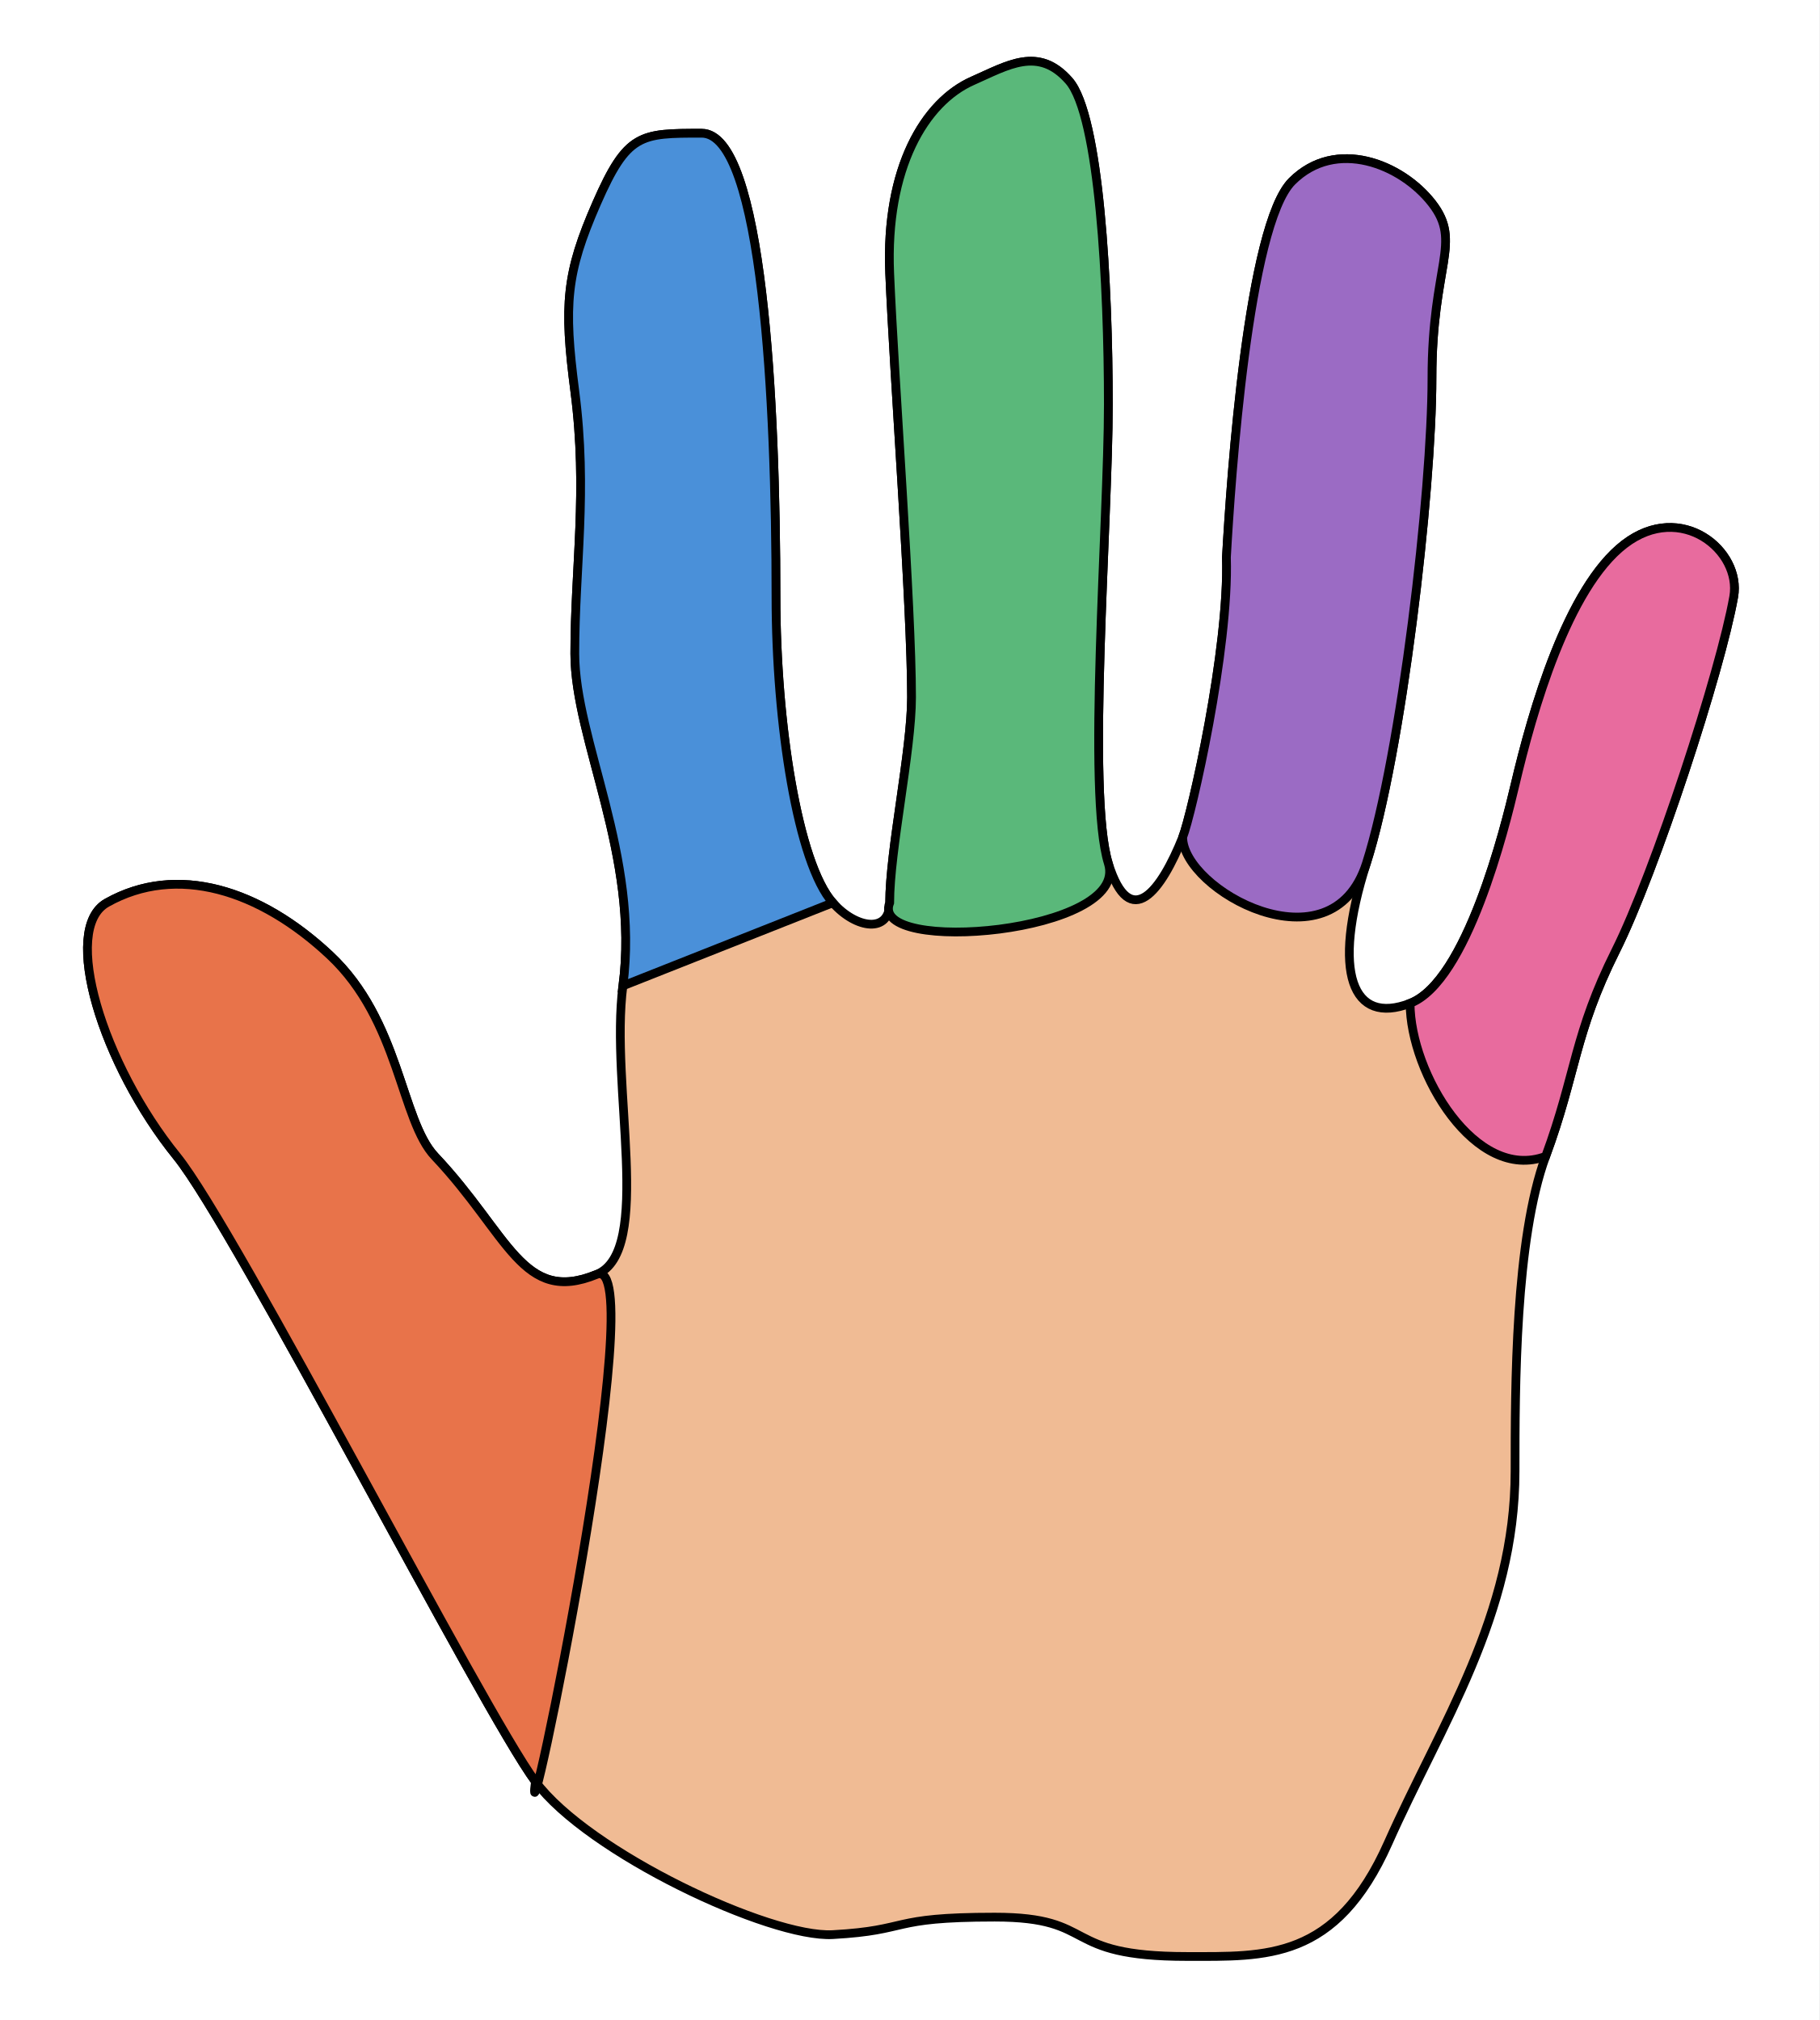
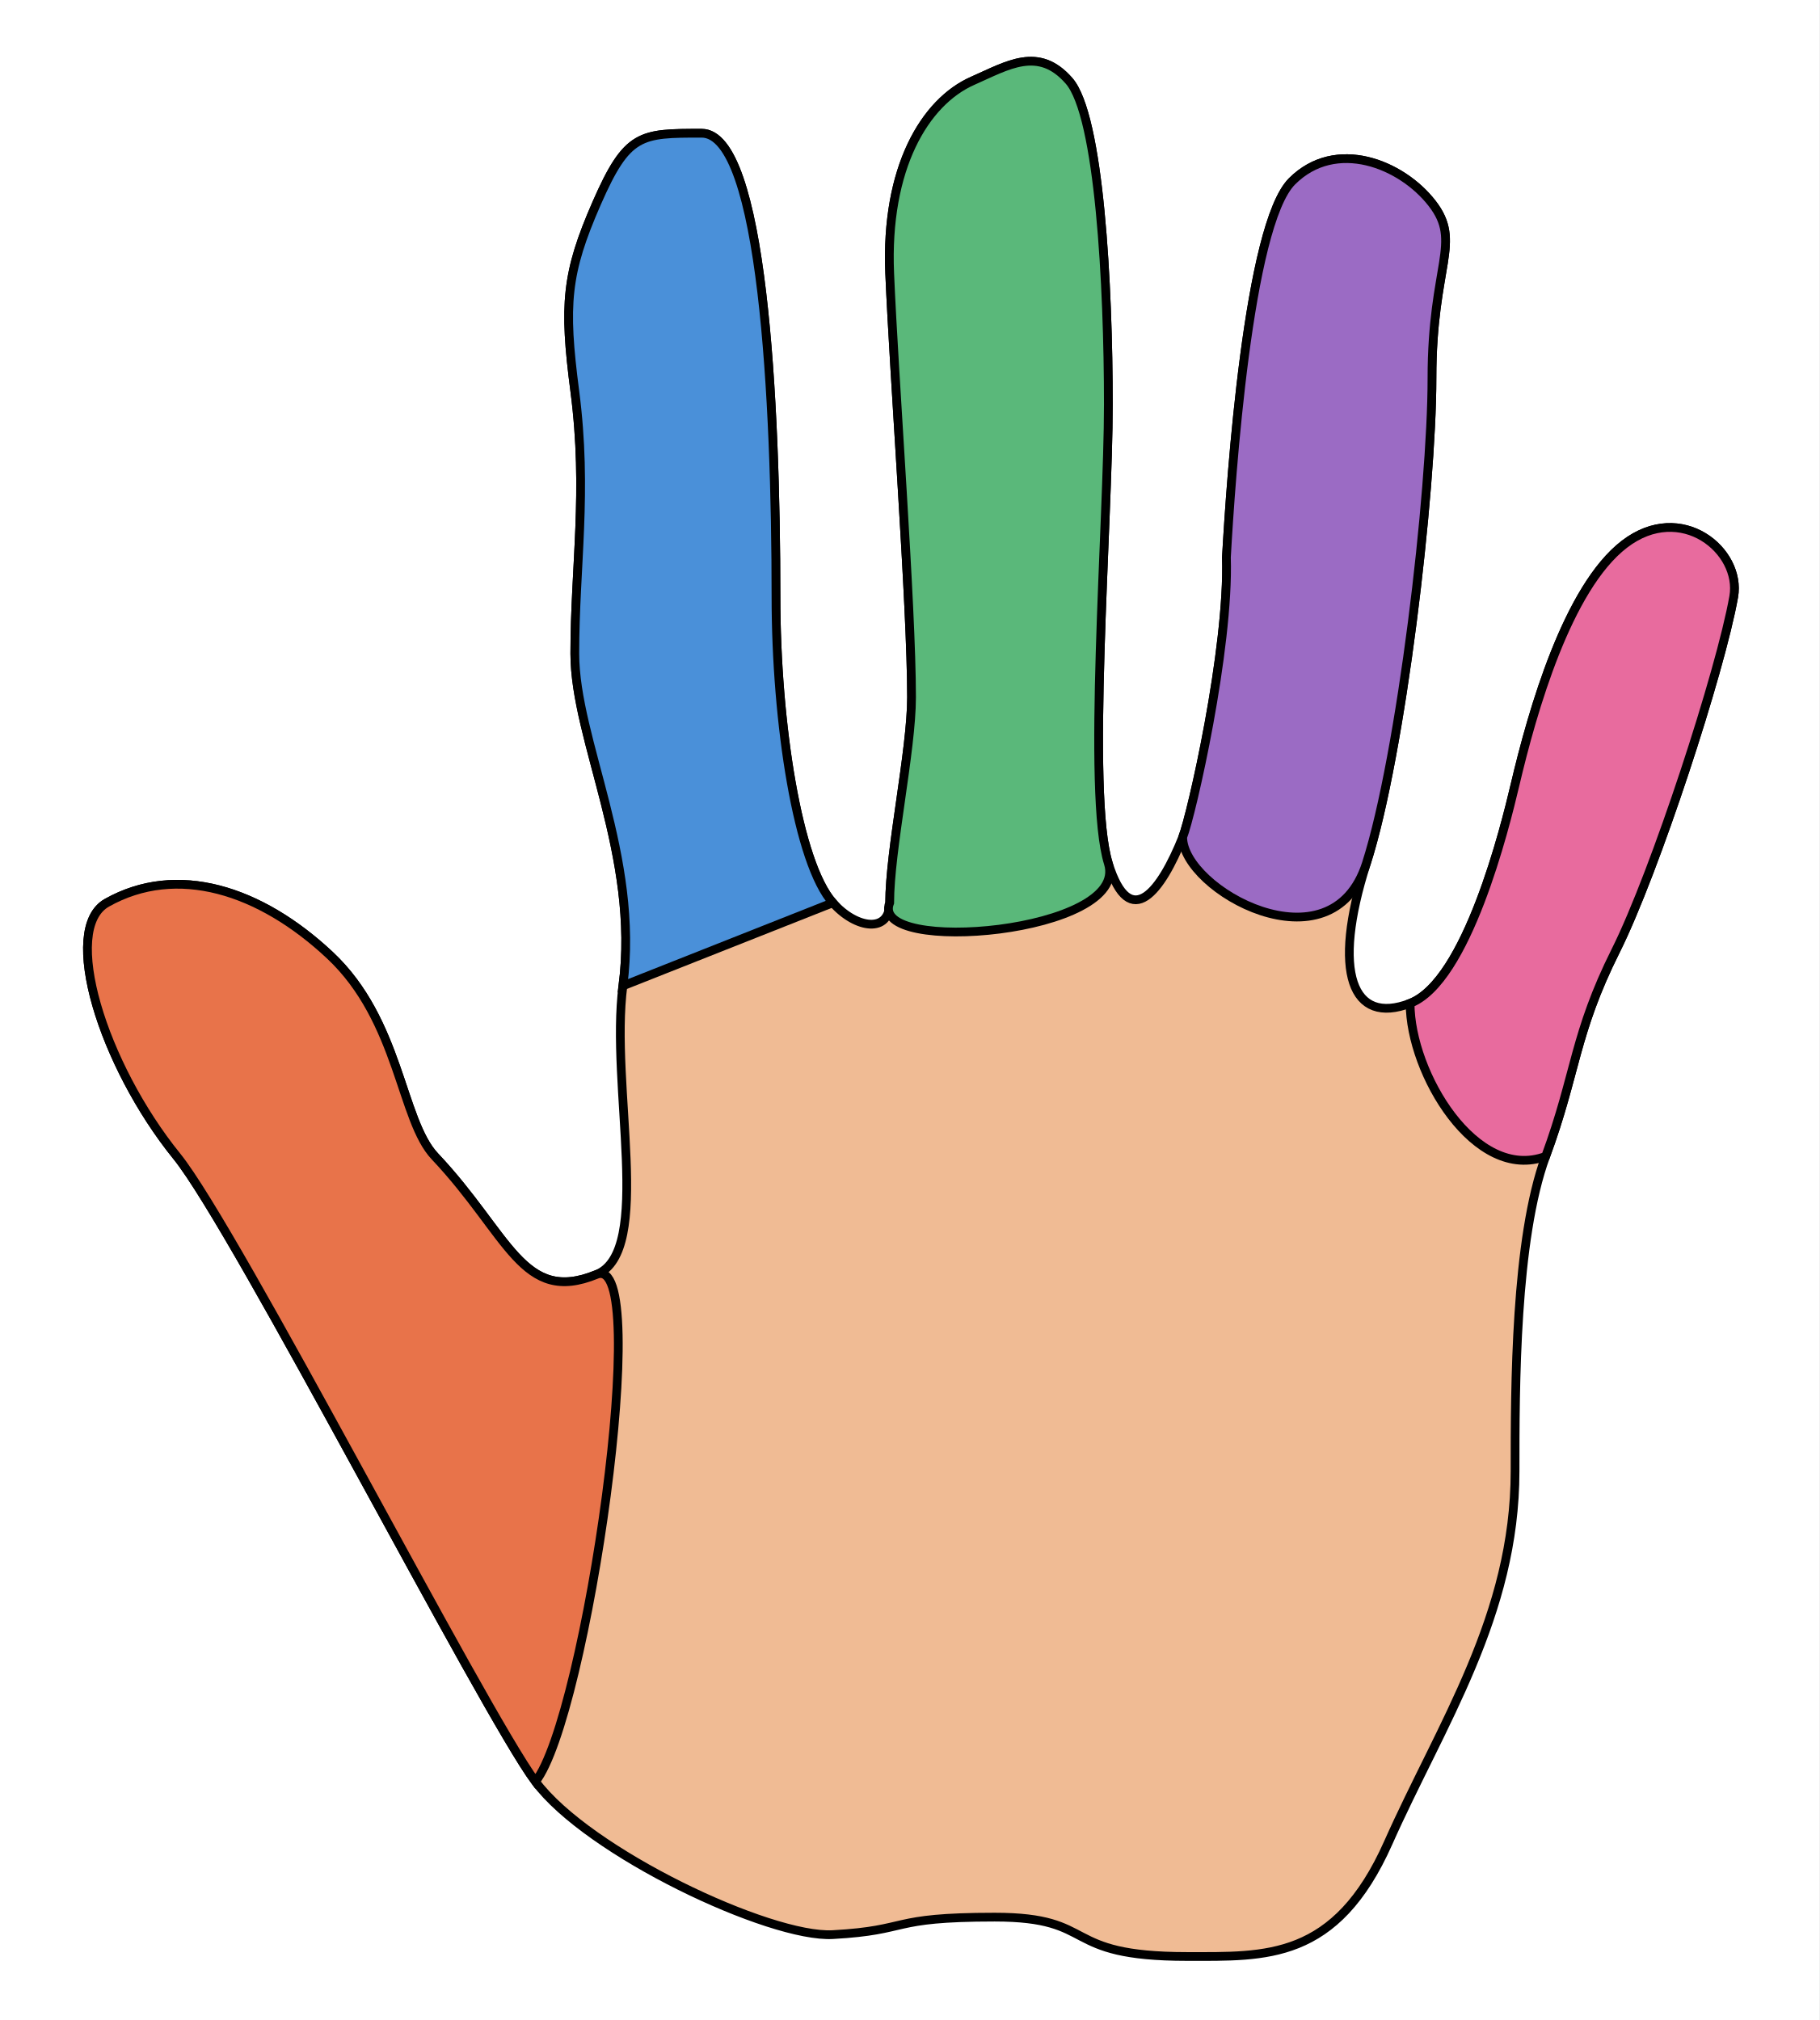
<svg xmlns="http://www.w3.org/2000/svg" width="208" height="231" viewBox="0 0 208 231" fill="none">
  <g id="hand">
    <rect width="208" height="231" fill="white" />
    <path id="Hand" d="M95.219 221.236C88.019 221.636 67.219 211.831 61.219 203.736C55.22 195.642 27.02 140.636 20.22 132.236C11.72 121.736 6.918 106.219 12.22 103.236C20.22 98.736 29.72 101.736 37.719 109.236C45.719 116.736 45.805 128.092 49.719 132.236C58.219 141.236 59.72 149.236 68.22 145.736C74.719 143.06 69.719 124.236 71.219 112.736C73.16 97.862 65.719 84.627 65.719 74.736C65.719 64.846 67.219 56.236 65.719 44.736C64.426 34.82 64.72 31.236 68.22 23.236C71.72 15.236 73.219 15.236 80.219 15.236C87.219 15.236 88.72 46.095 88.72 68.236C88.72 82.736 91.219 98.736 95.219 103.236C97.912 106.265 101.72 106.736 101.72 103.236C101.72 97.236 104.22 85.84 104.22 79.736C104.22 69.236 102.22 43.236 101.72 31.236C101.22 19.236 105.72 11.656 111.22 9.236C115.22 7.476 118.72 5.236 122.22 9.236C125.72 13.236 126.72 32.736 126.72 46.236C126.72 59.736 124.22 90.736 126.72 98.736C129.22 106.736 132.798 101.789 135.22 95.736C136.22 93.236 140.553 74.236 140.22 63.736C140.72 54.736 142.72 25.736 147.72 20.736C152.72 15.736 160.22 18.736 163.72 23.236C167.22 27.736 163.72 30.236 163.72 43.236C163.72 56.236 160.22 86.236 156.22 98.736C152.22 111.236 154.62 117.275 161.22 114.736C167.72 112.236 172.069 94.628 173.22 89.736C175.22 81.236 179.22 67.236 185.72 62.236C192.22 57.236 199.143 63.002 198.22 68.236C196.72 76.736 189.22 99.736 184.72 108.736C179.966 118.244 180.22 122.736 176.72 132.236C173.22 141.736 173.22 158.684 173.22 168.236C173.22 184.736 164.72 197.236 158.72 210.736C152.72 224.236 144.72 223.736 135.72 223.736C121.006 223.736 125.72 219.236 113.72 219.236C101.462 219.236 104.22 220.736 95.219 221.236Z" fill="#F0BB94" stroke="black" />
    <path id="Pinky" d="M176.72 132.236C168.72 135.236 161.22 122.736 161.22 114.736C167.72 112.236 172.069 94.628 173.22 89.736C175.22 81.236 179.22 67.236 185.72 62.236C192.22 57.236 199.143 63.002 198.22 68.236C196.72 76.736 189.22 99.736 184.72 108.736C179.966 118.244 180.22 122.736 176.72 132.236Z" fill="#E86B9E" stroke="black" />
    <path id="Ring" d="M156.22 98.736C152.22 111.236 135.22 101.736 135.22 95.736C136.22 93.236 140.553 74.236 140.22 63.736C140.72 54.736 142.72 25.736 147.72 20.736C152.72 15.736 160.22 18.736 163.72 23.236C167.22 27.736 163.72 30.236 163.72 43.236C163.72 56.236 160.22 86.236 156.22 98.736Z" fill="#9B6BC4" stroke="black" />
    <path id="Middle" d="M126.72 98.736C129.22 106.736 99.299 109.289 101.72 103.236C101.72 97.236 104.22 85.84 104.22 79.736C104.22 69.236 102.22 43.236 101.72 31.236C101.22 19.236 105.72 11.656 111.22 9.236C115.22 7.476 118.72 5.236 122.22 9.236C125.72 13.236 126.72 32.736 126.72 46.236C126.72 59.736 124.22 90.736 126.72 98.736Z" fill="#5AB87A" stroke="black" />
    <path id="Index" d="M88.719 68.236C88.719 82.736 91.219 98.736 95.219 103.236L71.219 112.736C73.16 97.862 65.719 84.627 65.719 74.736C65.719 64.846 67.219 56.236 65.719 44.736C64.426 34.82 64.719 31.236 68.219 23.236C71.719 15.236 73.219 15.236 80.219 15.236C87.219 15.236 88.719 46.095 88.719 68.236Z" fill="#4A90D9" stroke="black" />
-     <path id="Thumb" d="M68.22 145.736C74.719 143.06 59.719 215.236 61.219 203.736C55.22 195.642 27.02 140.636 20.22 132.236C11.72 121.736 6.918 106.219 12.22 103.236C20.22 98.736 29.72 101.736 37.719 109.236C45.719 116.736 45.805 128.092 49.719 132.236C58.219 141.236 59.72 149.236 68.22 145.736Z" fill="#E8734A" stroke="black" />
+     <path id="Thumb" d="M68.22 145.736C74.719 143.06 67 196.5 61.219 203.736C55.22 195.642 27.02 140.636 20.22 132.236C11.72 121.736 6.918 106.219 12.22 103.236C20.22 98.736 29.72 101.736 37.719 109.236C45.719 116.736 45.805 128.092 49.719 132.236C58.219 141.236 59.72 149.236 68.22 145.736Z" fill="#E8734A" stroke="black" />
  </g>
</svg>
